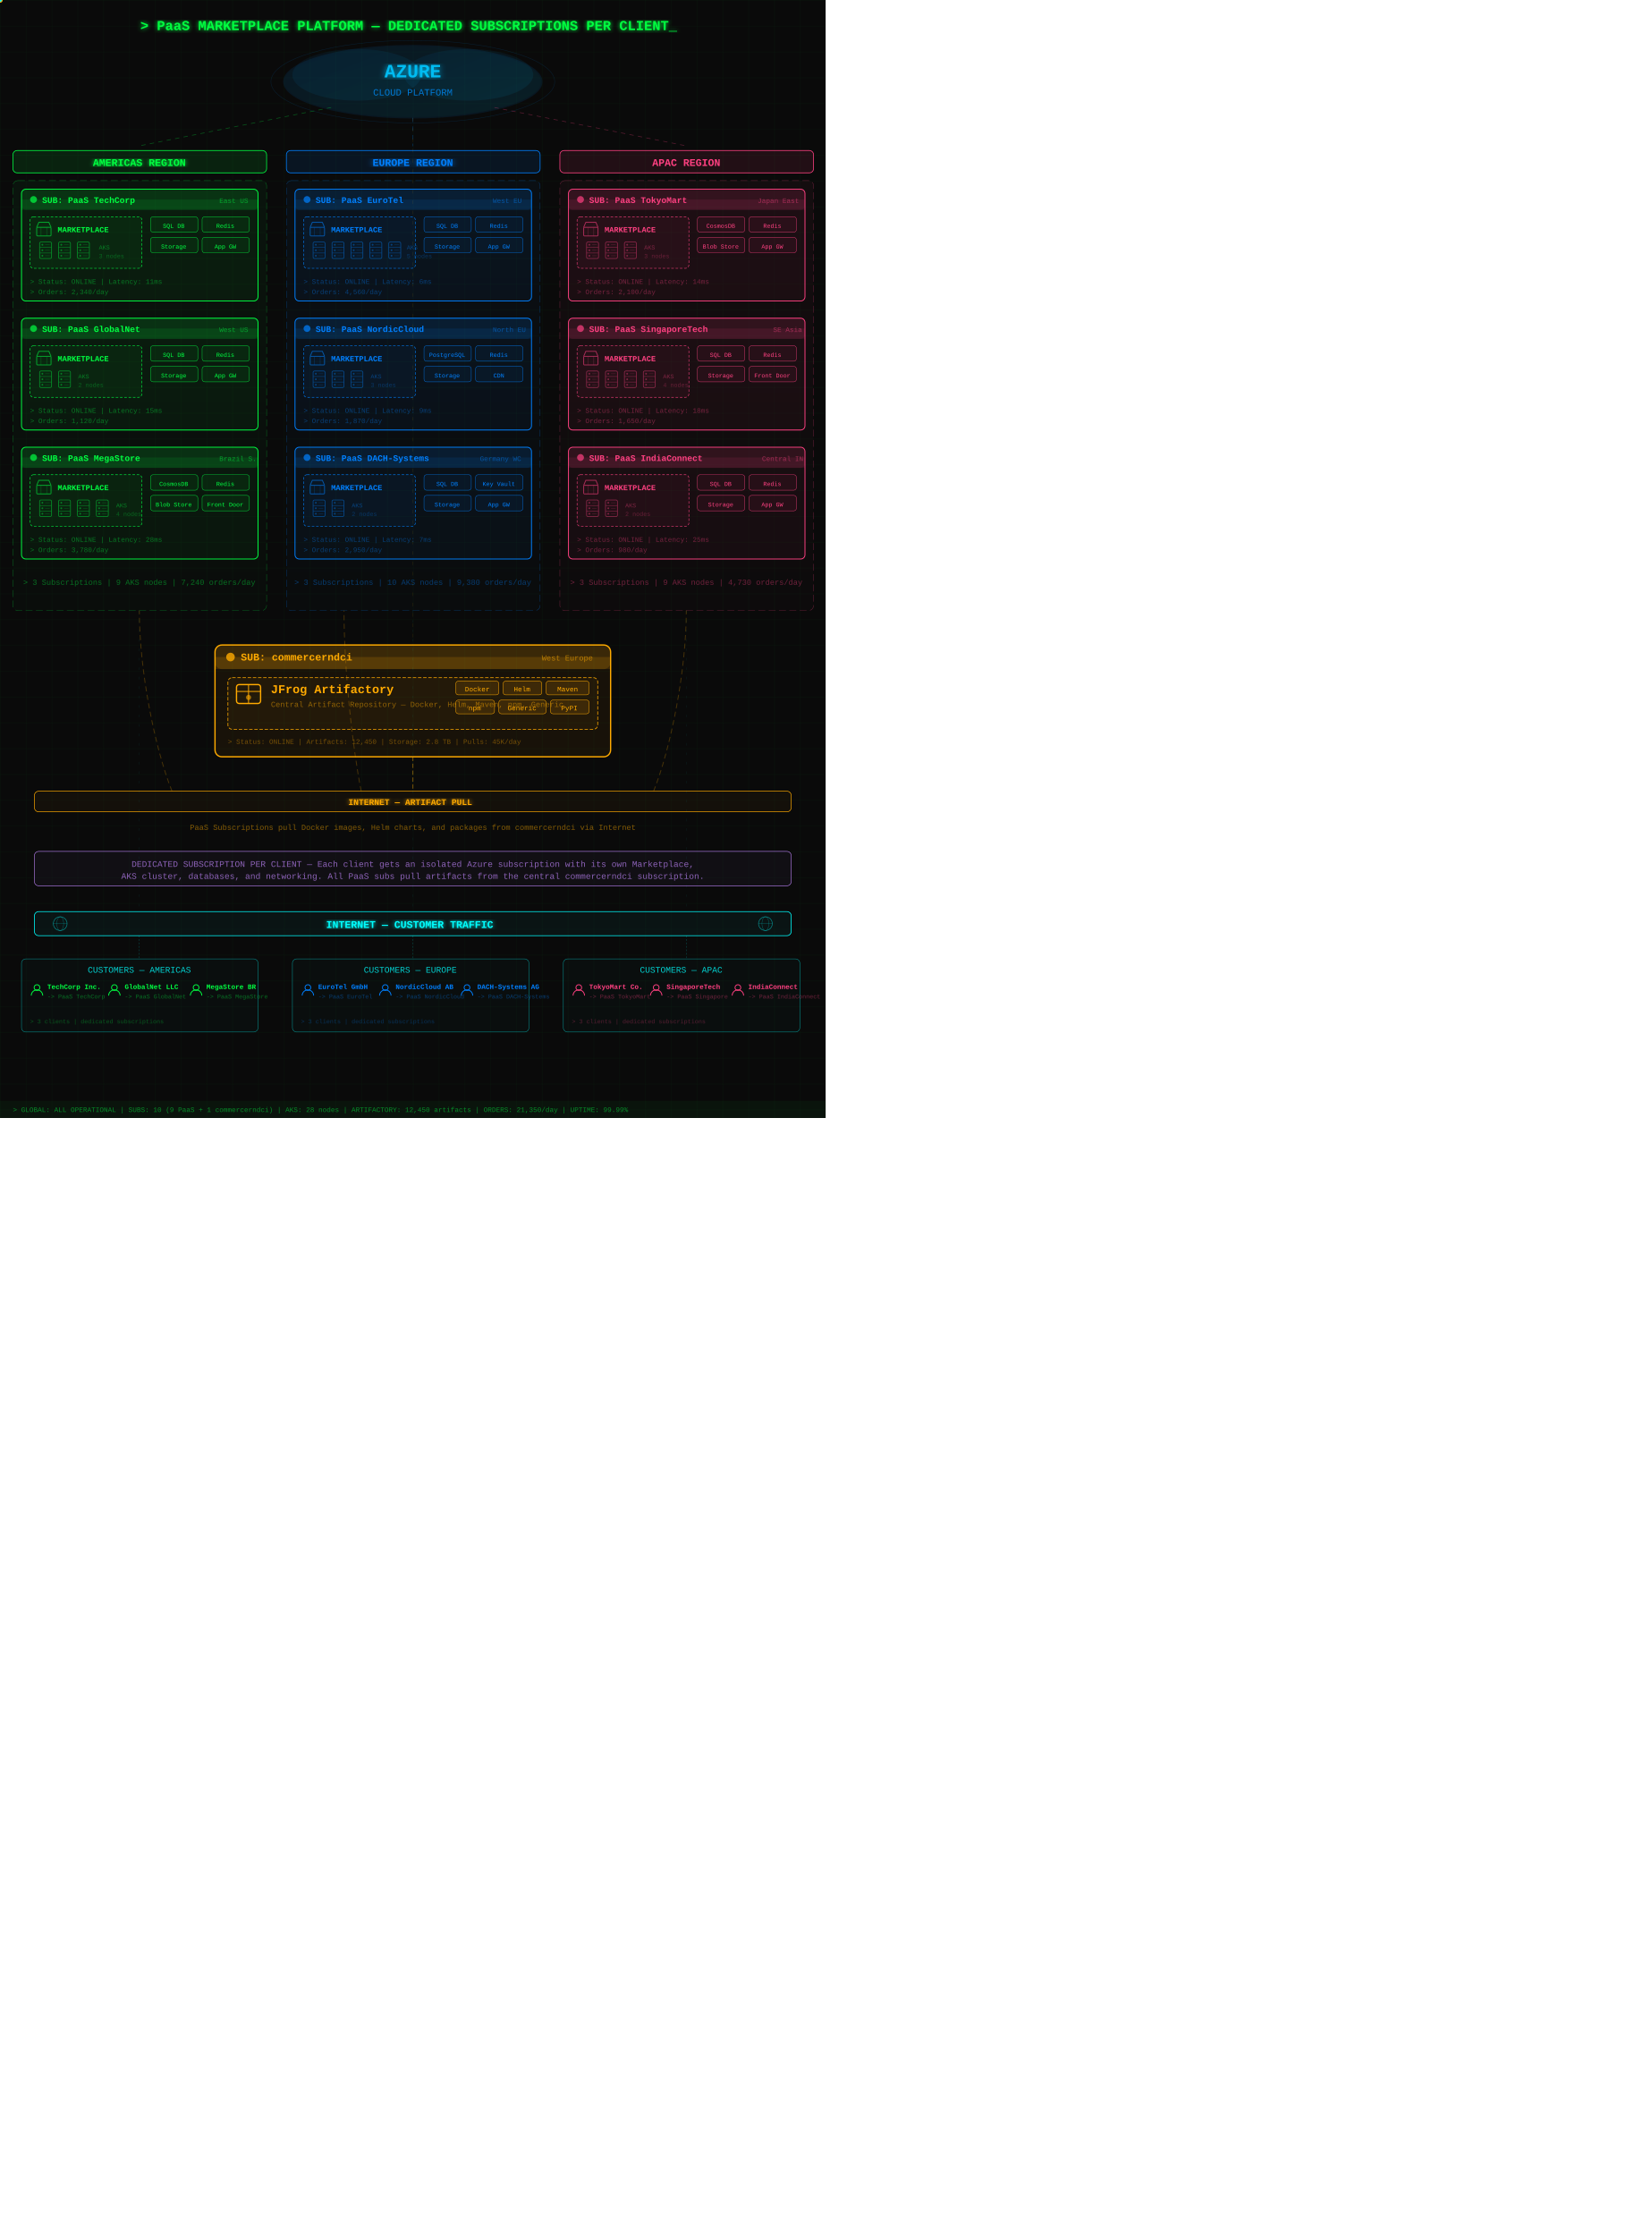
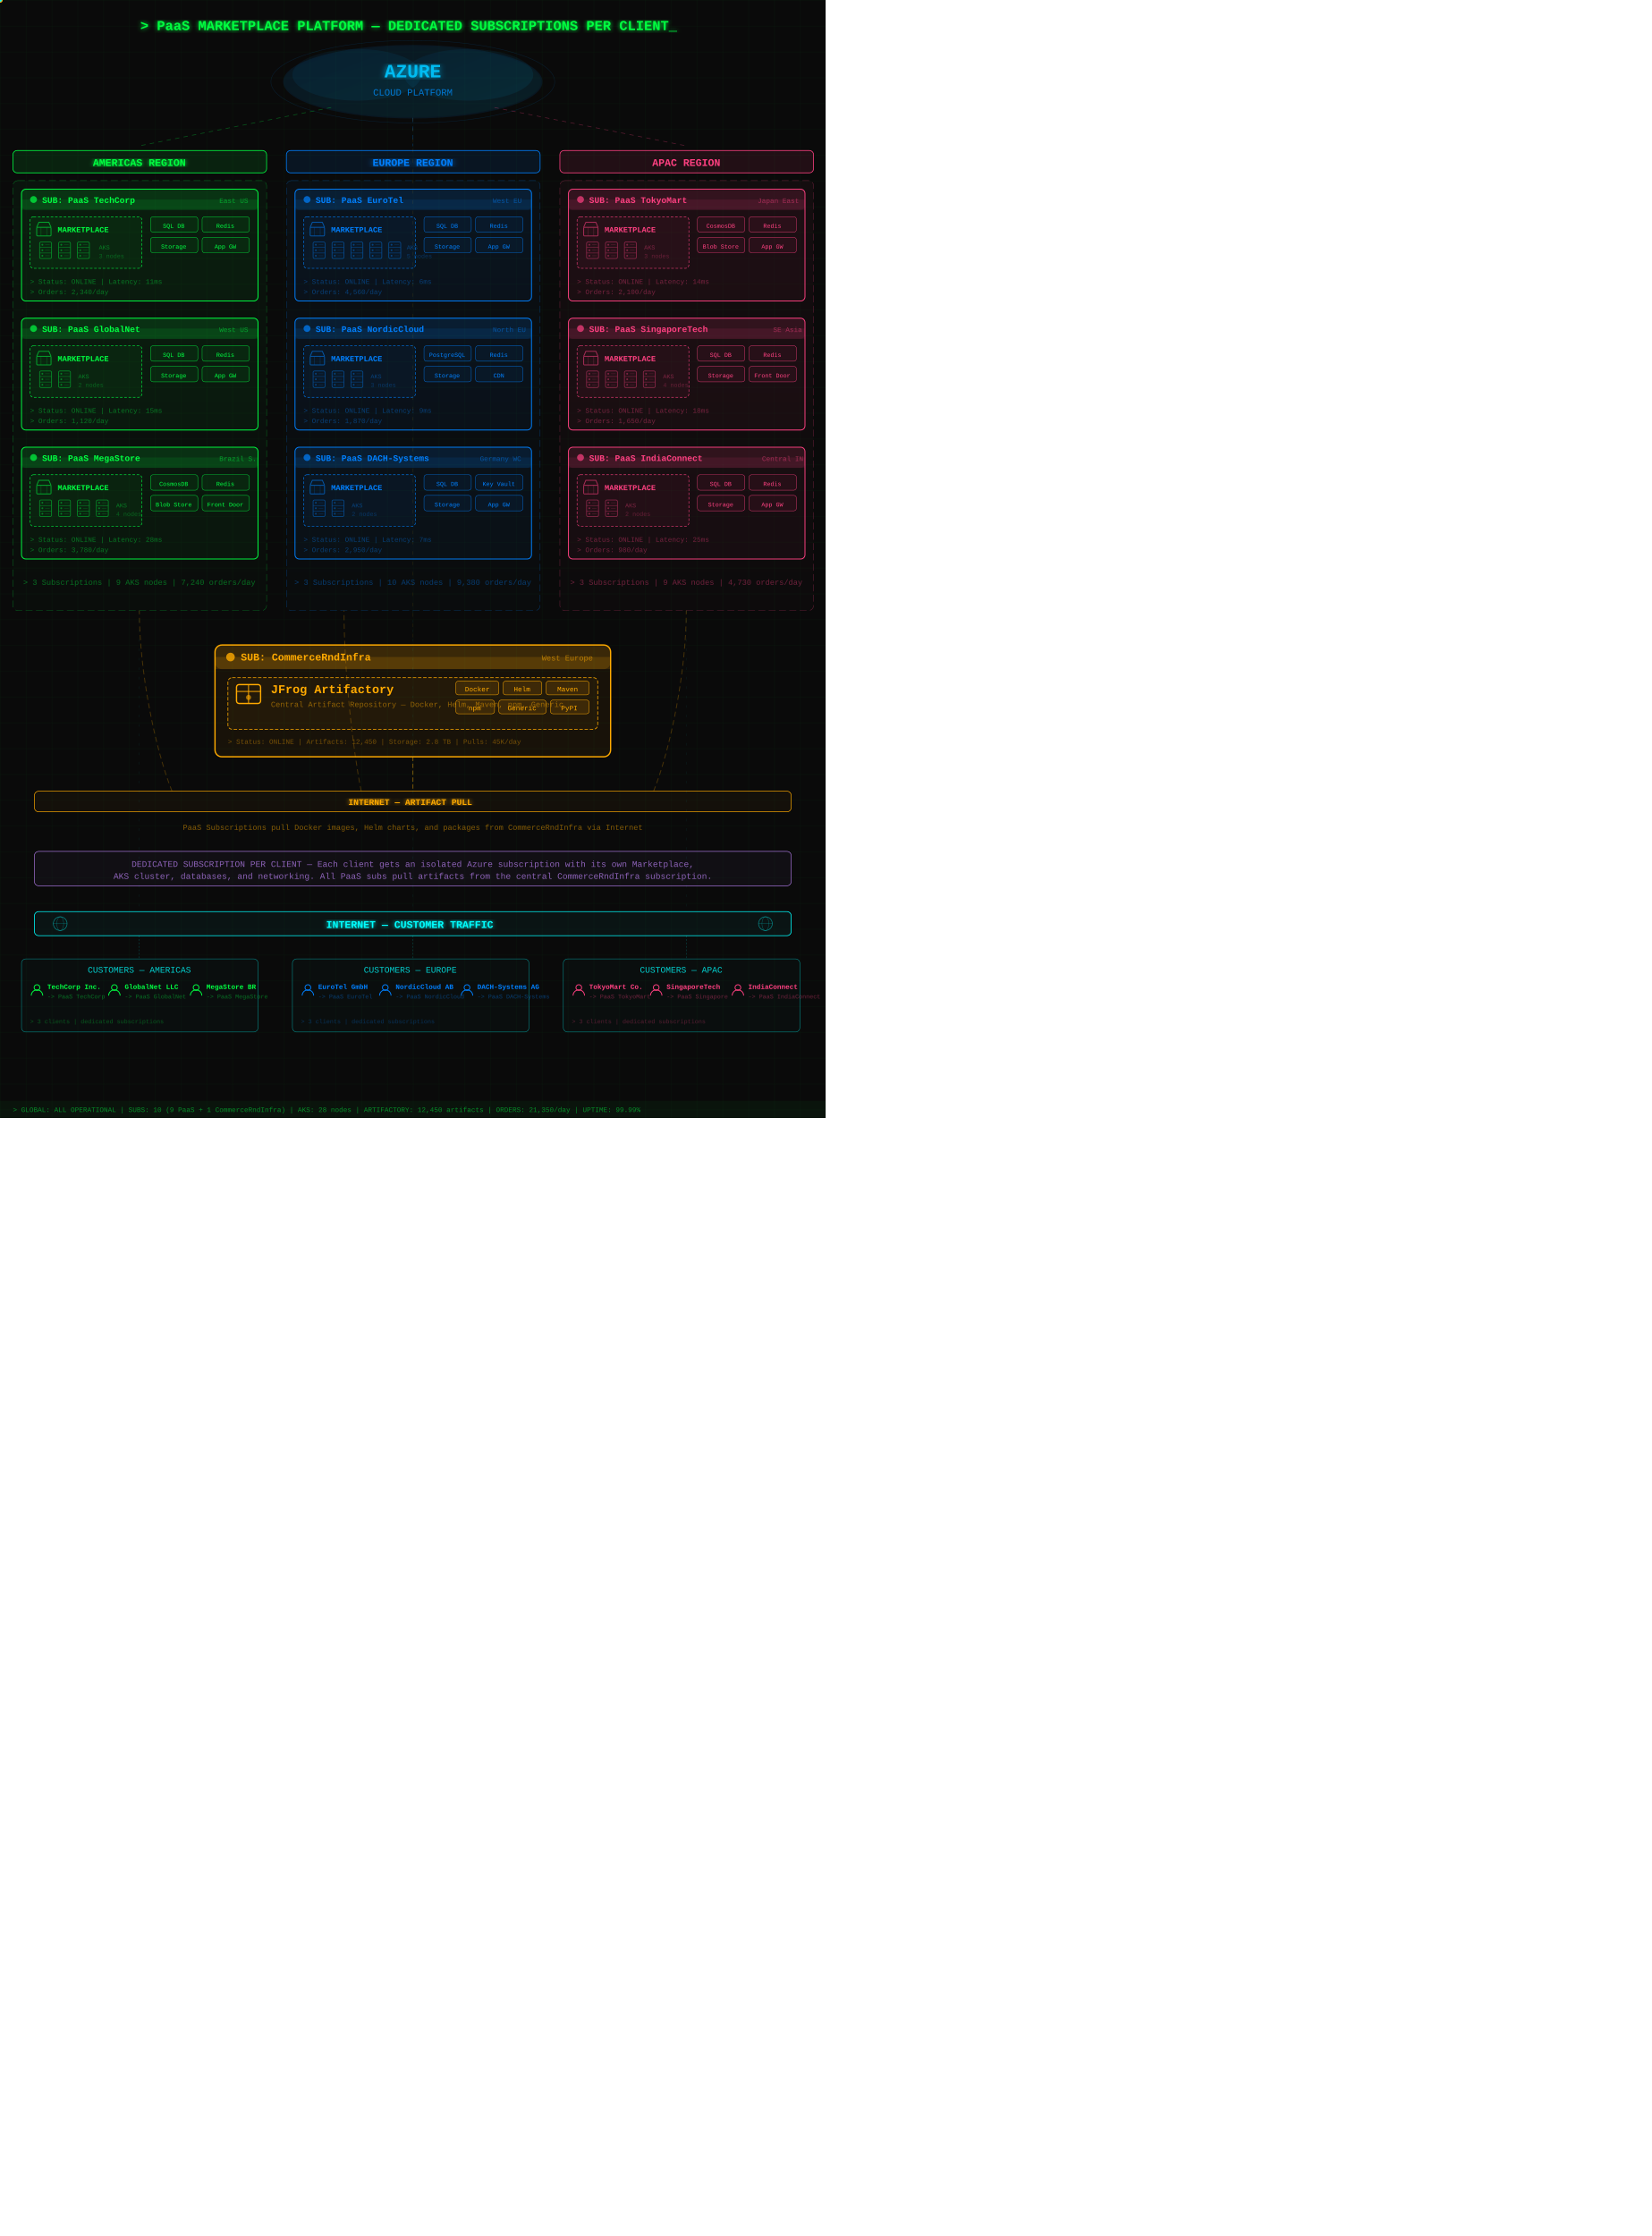
<svg xmlns="http://www.w3.org/2000/svg" viewBox="0 0 1920 2600" font-family="'Courier New', monospace">
  <defs>
    <filter id="glow-green">
      <feGaussianBlur stdDeviation="3" result="blur" />
      <feMerge>
        <feMergeNode in="blur" />
        <feMergeNode in="SourceGraphic" />
      </feMerge>
    </filter>
    <filter id="glow-blue">
      <feGaussianBlur stdDeviation="4" result="blur" />
      <feMerge>
        <feMergeNode in="blur" />
        <feMergeNode in="SourceGraphic" />
      </feMerge>
    </filter>
    <filter id="glow-cyan">
      <feGaussianBlur stdDeviation="2.5" result="blur" />
      <feMerge>
        <feMergeNode in="blur" />
        <feMergeNode in="SourceGraphic" />
      </feMerge>
    </filter>
    <filter id="glow-orange">
      <feGaussianBlur stdDeviation="3" result="blur" />
      <feMerge>
        <feMergeNode in="blur" />
        <feMergeNode in="SourceGraphic" />
      </feMerge>
    </filter>
    <linearGradient id="azure-grad" x1="0%" y1="0%" x2="100%" y2="100%">
      <stop offset="0%" style="stop-color:#0078d4" />
      <stop offset="100%" style="stop-color:#00bcf2" />
    </linearGradient>
    <linearGradient id="rg-us" x1="0%" y1="0%" x2="0%" y2="100%">
      <stop offset="0%" style="stop-color:#00ff41;stop-opacity:0.08" />
      <stop offset="100%" style="stop-color:#00ff41;stop-opacity:0.02" />
    </linearGradient>
    <linearGradient id="rg-eu" x1="0%" y1="0%" x2="0%" y2="100%">
      <stop offset="0%" style="stop-color:#0080ff;stop-opacity:0.08" />
      <stop offset="100%" style="stop-color:#0080ff;stop-opacity:0.02" />
    </linearGradient>
    <linearGradient id="rg-ap" x1="0%" y1="0%" x2="0%" y2="100%">
      <stop offset="0%" style="stop-color:#ff4081;stop-opacity:0.08" />
      <stop offset="100%" style="stop-color:#ff4081;stop-opacity:0.02" />
    </linearGradient>
    <symbol id="server-icon" viewBox="0 0 30 40">
      <rect x="2" y="2" width="26" height="36" rx="3" fill="none" stroke="currentColor" stroke-width="1.5" />
      <line x1="2" y1="14" x2="28" y2="14" stroke="currentColor" stroke-width="1" />
      <line x1="2" y1="26" x2="28" y2="26" stroke="currentColor" stroke-width="1" />
      <circle cx="8" cy="8" r="2" fill="currentColor" opacity="0.8" />
      <circle cx="8" cy="20" r="2" fill="currentColor" opacity="0.8" />
      <circle cx="8" cy="32" r="2" fill="currentColor" opacity="0.8" />
      <line x1="14" y1="8" x2="24" y2="8" stroke="currentColor" stroke-width="1" opacity="0.5" />
      <line x1="14" y1="20" x2="24" y2="20" stroke="currentColor" stroke-width="1" opacity="0.5" />
      <line x1="14" y1="32" x2="24" y2="32" stroke="currentColor" stroke-width="1" opacity="0.5" />
    </symbol>
    <symbol id="user-icon" viewBox="0 0 24 24">
      <circle cx="12" cy="8" r="5" fill="none" stroke="currentColor" stroke-width="1.5" />
      <path d="M2 22c0-5.5 4.5-10 10-10s10 4.5 10 10" fill="none" stroke="currentColor" stroke-width="1.5" />
    </symbol>
    <symbol id="market-icon" viewBox="0 0 24 24">
      <rect x="2" y="10" width="20" height="12" rx="1" fill="none" stroke="currentColor" stroke-width="1.2" />
      <path d="M2 10 L5 3 L19 3 L22 10" fill="none" stroke="currentColor" stroke-width="1.2" />
      <line x1="8" y1="10" x2="8" y2="22" stroke="currentColor" stroke-width="0.8" opacity="0.4" />
      <line x1="16" y1="10" x2="16" y2="22" stroke="currentColor" stroke-width="0.8" opacity="0.4" />
    </symbol>
  </defs>
  <rect width="960" height="1300" fill="#0a0a0a" />
  <pattern id="grid" width="30" height="30" patternUnits="userSpaceOnUse">
    <path d="M 30 0 L 0 0 0 30" fill="none" stroke="#00ff41" stroke-width="0.15" opacity="0.25" />
  </pattern>
  <rect width="960" height="1300" fill="url(#grid)" />
  <text x="480" y="35" text-anchor="middle" fill="#00ff41" font-size="16" font-weight="bold" filter="url(#glow-green)">
    &gt; PaaS MARKETPLACE PLATFORM — DEDICATED SUBSCRIPTIONS PER CLIENT_
    <animate attributeName="opacity" values="1;0.7;1" dur="3s" repeatCount="indefinite" />
  </text>
  <g transform="translate(480, 95)" data-drag="azure-cloud">
    <ellipse cx="0" cy="0" rx="150" ry="42" fill="url(#azure-grad)" opacity="0.12" stroke="#0078d4" stroke-width="1.5">
      <animate attributeName="ry" values="42;46;42" dur="4s" repeatCount="indefinite" />
    </ellipse>
    <ellipse cx="-65" cy="-8" rx="75" ry="30" fill="url(#azure-grad)" opacity="0.08" />
    <ellipse cx="65" cy="-8" rx="75" ry="30" fill="url(#azure-grad)" opacity="0.08" />
    <text x="0" y="-5" text-anchor="middle" fill="#00bcf2" font-size="22" font-weight="bold" filter="url(#glow-blue)">AZURE</text>
    <text x="0" y="16" text-anchor="middle" fill="#0078d4" font-size="11">CLOUD PLATFORM</text>
    <ellipse cx="0" cy="0" rx="165" ry="48" fill="none" stroke="#0078d4" stroke-width="0.5" opacity="0.2">
      <animate attributeName="rx" values="165;175;165" dur="3s" repeatCount="indefinite" />
      <animate attributeName="ry" values="48;52;48" dur="3s" repeatCount="indefinite" />
      <animate attributeName="opacity" values="0.2;0.08;0.2" dur="3s" repeatCount="indefinite" />
    </ellipse>
  </g>
  <line x1="385" y1="125" x2="160" y2="170" stroke="#00ff41" stroke-width="0.8" opacity="0.3" stroke-dasharray="5,5">
    <animate attributeName="stroke-dashoffset" values="0;-10" dur="1s" repeatCount="indefinite" />
  </line>
  <line x1="480" y1="137" x2="480" y2="170" stroke="#0080ff" stroke-width="0.8" opacity="0.3" stroke-dasharray="5,5">
    <animate attributeName="stroke-dashoffset" values="0;-10" dur="1s" repeatCount="indefinite" />
  </line>
  <line x1="575" y1="125" x2="800" y2="170" stroke="#ff4081" stroke-width="0.8" opacity="0.3" stroke-dasharray="5,5">
    <animate attributeName="stroke-dashoffset" values="0;-10" dur="1s" repeatCount="indefinite" />
  </line>
  <circle r="2.5" fill="#00ff41" filter="url(#glow-green)">
    <animateMotion dur="2s" repeatCount="indefinite" path="M385,125 L160,170" />
  </circle>
  <circle r="2.5" fill="#0080ff" filter="url(#glow-blue)">
    <animateMotion dur="2s" repeatCount="indefinite" path="M480,137 L480,170" />
  </circle>
  <circle r="2.5" fill="#ff4081">
    <animateMotion dur="2s" repeatCount="indefinite" path="M575,125 L800,170" />
  </circle>
  <rect x="15" y="175" width="295" height="26" rx="5" fill="rgba(0,255,65,0.1)" stroke="#00ff41" stroke-width="0.8" />
  <text x="162" y="193" text-anchor="middle" fill="#00ff41" font-size="12" font-weight="bold" filter="url(#glow-green)">AMERICAS REGION</text>
  <rect x="333" y="175" width="295" height="26" rx="5" fill="rgba(0,128,255,0.1)" stroke="#0080ff" stroke-width="0.8" />
  <text x="480" y="193" text-anchor="middle" fill="#0080ff" font-size="12" font-weight="bold" filter="url(#glow-blue)">EUROPE REGION</text>
  <rect x="651" y="175" width="295" height="26" rx="5" fill="rgba(255,64,129,0.1)" stroke="#ff4081" stroke-width="0.8" />
  <text x="798" y="193" text-anchor="middle" fill="#ff4081" font-size="12" font-weight="bold">APAC REGION</text>
  <rect x="15" y="210" width="295" height="500" rx="6" fill="url(#rg-us)" stroke="#00ff41" stroke-width="0.4" stroke-dasharray="8,4" opacity="0.5" />
  <g transform="translate(25, 220)" data-drag="sub-techcorp">
    <rect x="0" y="0" width="275" height="130" rx="5" fill="rgba(0,255,65,0.04)" stroke="#00ff41" stroke-width="1" />
    <rect x="0" y="0" width="275" height="24" rx="5" fill="#00ff41" opacity="0.1" />
    <rect x="0" y="12" width="275" height="12" fill="#00ff41" opacity="0.1" />
    <circle cx="14" cy="12" r="4" fill="#00ff41" opacity="0.7">
      <animate attributeName="opacity" values="0.7;0.3;0.7" dur="1.2s" repeatCount="indefinite" />
    </circle>
    <text x="24" y="16" fill="#00ff41" font-size="10" font-weight="bold">SUB: PaaS TechCorp</text>
    <text x="230" y="16" fill="#00ff41" font-size="8" opacity="0.5">East US</text>
    <rect x="10" y="32" width="130" height="60" rx="4" fill="rgba(0,255,65,0.05)" stroke="#00ff41" stroke-width="0.6" stroke-dasharray="3,2" />
    <use href="#market-icon" x="16" y="36" width="20" height="20" color="#00ff41" opacity="0.6" />
    <text x="42" y="50" fill="#00ff41" font-size="9" font-weight="bold">MARKETPLACE</text>
    <use href="#server-icon" x="20" y="60" width="16" height="22" color="#00ff41" opacity="0.5" />
    <use href="#server-icon" x="42" y="60" width="16" height="22" color="#00ff41" opacity="0.5" />
    <use href="#server-icon" x="64" y="60" width="16" height="22" color="#00ff41" opacity="0.5" />
    <text x="90" y="70" fill="#00ff41" font-size="7" opacity="0.4">AKS</text>
    <text x="90" y="80" fill="#00ff41" font-size="7" opacity="0.3">3 nodes</text>
    <rect x="150" y="32" width="55" height="18" rx="3" fill="rgba(0,255,65,0.06)" stroke="#00ff41" stroke-width="0.4" />
    <text x="177" y="45" text-anchor="middle" fill="#00ff41" font-size="7">SQL DB</text>
    <rect x="210" y="32" width="55" height="18" rx="3" fill="rgba(0,255,65,0.06)" stroke="#00ff41" stroke-width="0.4" />
    <text x="237" y="45" text-anchor="middle" fill="#00ff41" font-size="7">Redis</text>
    <rect x="150" y="56" width="55" height="18" rx="3" fill="rgba(0,255,65,0.06)" stroke="#00ff41" stroke-width="0.4" />
    <text x="177" y="69" text-anchor="middle" fill="#00ff41" font-size="7">Storage</text>
    <rect x="210" y="56" width="55" height="18" rx="3" fill="rgba(0,255,65,0.06)" stroke="#00ff41" stroke-width="0.4" />
    <text x="237" y="69" text-anchor="middle" fill="#00ff41" font-size="7">App GW</text>
    <text x="10" y="110" fill="#00ff41" font-size="8" opacity="0.4">&gt; Status: ONLINE | Latency: 11ms</text>
    <text x="10" y="122" fill="#00ff41" font-size="8" opacity="0.4">&gt; Orders: 2,340/day</text>
  </g>
  <g transform="translate(25, 370)" data-drag="sub-globalnet">
    <rect x="0" y="0" width="275" height="130" rx="5" fill="rgba(0,255,65,0.04)" stroke="#00ff41" stroke-width="1" />
    <rect x="0" y="0" width="275" height="24" rx="5" fill="#00ff41" opacity="0.1" />
    <rect x="0" y="12" width="275" height="12" fill="#00ff41" opacity="0.1" />
    <circle cx="14" cy="12" r="4" fill="#00ff41" opacity="0.7">
      <animate attributeName="opacity" values="0.3;0.7;0.3" dur="1.5s" repeatCount="indefinite" />
    </circle>
    <text x="24" y="16" fill="#00ff41" font-size="10" font-weight="bold">SUB: PaaS GlobalNet</text>
    <text x="230" y="16" fill="#00ff41" font-size="8" opacity="0.5">West US</text>
    <rect x="10" y="32" width="130" height="60" rx="4" fill="rgba(0,255,65,0.05)" stroke="#00ff41" stroke-width="0.6" stroke-dasharray="3,2" />
    <use href="#market-icon" x="16" y="36" width="20" height="20" color="#00ff41" opacity="0.6" />
    <text x="42" y="50" fill="#00ff41" font-size="9" font-weight="bold">MARKETPLACE</text>
    <use href="#server-icon" x="20" y="60" width="16" height="22" color="#00ff41" opacity="0.5" />
    <use href="#server-icon" x="42" y="60" width="16" height="22" color="#00ff41" opacity="0.5" />
    <text x="66" y="70" fill="#00ff41" font-size="7" opacity="0.4">AKS</text>
    <text x="66" y="80" fill="#00ff41" font-size="7" opacity="0.3">2 nodes</text>
    <rect x="150" y="32" width="55" height="18" rx="3" fill="rgba(0,255,65,0.06)" stroke="#00ff41" stroke-width="0.4" />
    <text x="177" y="45" text-anchor="middle" fill="#00ff41" font-size="7">SQL DB</text>
    <rect x="210" y="32" width="55" height="18" rx="3" fill="rgba(0,255,65,0.06)" stroke="#00ff41" stroke-width="0.4" />
    <text x="237" y="45" text-anchor="middle" fill="#00ff41" font-size="7">Redis</text>
    <rect x="150" y="56" width="55" height="18" rx="3" fill="rgba(0,255,65,0.06)" stroke="#00ff41" stroke-width="0.4" />
    <text x="177" y="69" text-anchor="middle" fill="#00ff41" font-size="7">Storage</text>
    <rect x="210" y="56" width="55" height="18" rx="3" fill="rgba(0,255,65,0.06)" stroke="#00ff41" stroke-width="0.4" />
    <text x="237" y="69" text-anchor="middle" fill="#00ff41" font-size="7">App GW</text>
    <text x="10" y="110" fill="#00ff41" font-size="8" opacity="0.4">&gt; Status: ONLINE | Latency: 15ms</text>
    <text x="10" y="122" fill="#00ff41" font-size="8" opacity="0.4">&gt; Orders: 1,120/day</text>
  </g>
  <g transform="translate(25, 520)" data-drag="sub-megastore">
    <rect x="0" y="0" width="275" height="130" rx="5" fill="rgba(0,255,65,0.04)" stroke="#00ff41" stroke-width="1" />
    <rect x="0" y="0" width="275" height="24" rx="5" fill="#00ff41" opacity="0.1" />
    <rect x="0" y="12" width="275" height="12" fill="#00ff41" opacity="0.1" />
    <circle cx="14" cy="12" r="4" fill="#00ff41" opacity="0.7">
      <animate attributeName="opacity" values="0.7;0.2;0.7" dur="0.9s" repeatCount="indefinite" />
    </circle>
    <text x="24" y="16" fill="#00ff41" font-size="10" font-weight="bold">SUB: PaaS MegaStore</text>
    <text x="230" y="16" fill="#00ff41" font-size="8" opacity="0.5">Brazil S.</text>
    <rect x="10" y="32" width="130" height="60" rx="4" fill="rgba(0,255,65,0.05)" stroke="#00ff41" stroke-width="0.6" stroke-dasharray="3,2" />
    <use href="#market-icon" x="16" y="36" width="20" height="20" color="#00ff41" opacity="0.6" />
    <text x="42" y="50" fill="#00ff41" font-size="9" font-weight="bold">MARKETPLACE</text>
    <use href="#server-icon" x="20" y="60" width="16" height="22" color="#00ff41" opacity="0.5" />
    <use href="#server-icon" x="42" y="60" width="16" height="22" color="#00ff41" opacity="0.5" />
    <use href="#server-icon" x="64" y="60" width="16" height="22" color="#00ff41" opacity="0.5" />
    <use href="#server-icon" x="86" y="60" width="16" height="22" color="#00ff41" opacity="0.5" />
    <text x="110" y="70" fill="#00ff41" font-size="7" opacity="0.4">AKS</text>
    <text x="110" y="80" fill="#00ff41" font-size="7" opacity="0.3">4 nodes</text>
    <rect x="150" y="32" width="55" height="18" rx="3" fill="rgba(0,255,65,0.06)" stroke="#00ff41" stroke-width="0.4" />
    <text x="177" y="45" text-anchor="middle" fill="#00ff41" font-size="7">CosmosDB</text>
    <rect x="210" y="32" width="55" height="18" rx="3" fill="rgba(0,255,65,0.06)" stroke="#00ff41" stroke-width="0.4" />
    <text x="237" y="45" text-anchor="middle" fill="#00ff41" font-size="7">Redis</text>
    <rect x="150" y="56" width="55" height="18" rx="3" fill="rgba(0,255,65,0.06)" stroke="#00ff41" stroke-width="0.4" />
    <text x="177" y="69" text-anchor="middle" fill="#00ff41" font-size="7">Blob Store</text>
    <rect x="210" y="56" width="55" height="18" rx="3" fill="rgba(0,255,65,0.06)" stroke="#00ff41" stroke-width="0.4" />
    <text x="237" y="69" text-anchor="middle" fill="#00ff41" font-size="7">Front Door</text>
    <text x="10" y="110" fill="#00ff41" font-size="8" opacity="0.4">&gt; Status: ONLINE | Latency: 28ms</text>
    <text x="10" y="122" fill="#00ff41" font-size="8" opacity="0.4">&gt; Orders: 3,780/day</text>
  </g>
  <text x="162" y="680" text-anchor="middle" fill="#00ff41" font-size="9" opacity="0.4">&gt; 3 Subscriptions | 9 AKS nodes | 7,240 orders/day</text>
  <rect x="333" y="210" width="295" height="500" rx="6" fill="url(#rg-eu)" stroke="#0080ff" stroke-width="0.4" stroke-dasharray="8,4" opacity="0.5" />
  <g transform="translate(343, 220)" data-drag="sub-eurotel">
    <rect x="0" y="0" width="275" height="130" rx="5" fill="rgba(0,128,255,0.04)" stroke="#0080ff" stroke-width="1" />
    <rect x="0" y="0" width="275" height="24" rx="5" fill="#0080ff" opacity="0.1" />
    <rect x="0" y="12" width="275" height="12" fill="#0080ff" opacity="0.1" />
    <circle cx="14" cy="12" r="4" fill="#0080ff" opacity="0.7">
      <animate attributeName="opacity" values="0.7;0.3;0.7" dur="1.1s" repeatCount="indefinite" />
    </circle>
    <text x="24" y="16" fill="#0080ff" font-size="10" font-weight="bold">SUB: PaaS EuroTel</text>
    <text x="230" y="16" fill="#0080ff" font-size="8" opacity="0.5">West EU</text>
    <rect x="10" y="32" width="130" height="60" rx="4" fill="rgba(0,128,255,0.05)" stroke="#0080ff" stroke-width="0.6" stroke-dasharray="3,2" />
    <use href="#market-icon" x="16" y="36" width="20" height="20" color="#0080ff" opacity="0.6" />
    <text x="42" y="50" fill="#0080ff" font-size="9" font-weight="bold">MARKETPLACE</text>
    <use href="#server-icon" x="20" y="60" width="16" height="22" color="#0080ff" opacity="0.5" />
    <use href="#server-icon" x="42" y="60" width="16" height="22" color="#0080ff" opacity="0.5" />
    <use href="#server-icon" x="64" y="60" width="16" height="22" color="#0080ff" opacity="0.5" />
    <use href="#server-icon" x="86" y="60" width="16" height="22" color="#0080ff" opacity="0.5" />
    <use href="#server-icon" x="108" y="60" width="16" height="22" color="#0080ff" opacity="0.5" />
    <text x="130" y="70" fill="#0080ff" font-size="7" opacity="0.4">AKS</text>
    <text x="130" y="80" fill="#0080ff" font-size="7" opacity="0.3">5 nodes</text>
    <rect x="150" y="32" width="55" height="18" rx="3" fill="rgba(0,128,255,0.06)" stroke="#0080ff" stroke-width="0.4" />
    <text x="177" y="45" text-anchor="middle" fill="#0080ff" font-size="7">SQL DB</text>
    <rect x="210" y="32" width="55" height="18" rx="3" fill="rgba(0,128,255,0.06)" stroke="#0080ff" stroke-width="0.4" />
    <text x="237" y="45" text-anchor="middle" fill="#0080ff" font-size="7">Redis</text>
    <rect x="150" y="56" width="55" height="18" rx="3" fill="rgba(0,128,255,0.06)" stroke="#0080ff" stroke-width="0.4" />
    <text x="177" y="69" text-anchor="middle" fill="#0080ff" font-size="7">Storage</text>
    <rect x="210" y="56" width="55" height="18" rx="3" fill="rgba(0,128,255,0.06)" stroke="#0080ff" stroke-width="0.4" />
    <text x="237" y="69" text-anchor="middle" fill="#0080ff" font-size="7">App GW</text>
    <text x="10" y="110" fill="#0080ff" font-size="8" opacity="0.4">&gt; Status: ONLINE | Latency: 6ms</text>
    <text x="10" y="122" fill="#0080ff" font-size="8" opacity="0.4">&gt; Orders: 4,560/day</text>
  </g>
  <g transform="translate(343, 370)" data-drag="sub-nordiccloud">
    <rect x="0" y="0" width="275" height="130" rx="5" fill="rgba(0,128,255,0.04)" stroke="#0080ff" stroke-width="1" />
    <rect x="0" y="0" width="275" height="24" rx="5" fill="#0080ff" opacity="0.1" />
    <rect x="0" y="12" width="275" height="12" fill="#0080ff" opacity="0.1" />
    <circle cx="14" cy="12" r="4" fill="#0080ff" opacity="0.7">
      <animate attributeName="opacity" values="0.3;0.7;0.3" dur="1.3s" repeatCount="indefinite" />
    </circle>
    <text x="24" y="16" fill="#0080ff" font-size="10" font-weight="bold">SUB: PaaS NordicCloud</text>
    <text x="230" y="16" fill="#0080ff" font-size="8" opacity="0.5">North EU</text>
    <rect x="10" y="32" width="130" height="60" rx="4" fill="rgba(0,128,255,0.05)" stroke="#0080ff" stroke-width="0.6" stroke-dasharray="3,2" />
    <use href="#market-icon" x="16" y="36" width="20" height="20" color="#0080ff" opacity="0.6" />
    <text x="42" y="50" fill="#0080ff" font-size="9" font-weight="bold">MARKETPLACE</text>
    <use href="#server-icon" x="20" y="60" width="16" height="22" color="#0080ff" opacity="0.5" />
    <use href="#server-icon" x="42" y="60" width="16" height="22" color="#0080ff" opacity="0.5" />
    <use href="#server-icon" x="64" y="60" width="16" height="22" color="#0080ff" opacity="0.5" />
    <text x="88" y="70" fill="#0080ff" font-size="7" opacity="0.4">AKS</text>
    <text x="88" y="80" fill="#0080ff" font-size="7" opacity="0.3">3 nodes</text>
    <rect x="150" y="32" width="55" height="18" rx="3" fill="rgba(0,128,255,0.06)" stroke="#0080ff" stroke-width="0.4" />
    <text x="177" y="45" text-anchor="middle" fill="#0080ff" font-size="7">PostgreSQL</text>
    <rect x="210" y="32" width="55" height="18" rx="3" fill="rgba(0,128,255,0.06)" stroke="#0080ff" stroke-width="0.4" />
    <text x="237" y="45" text-anchor="middle" fill="#0080ff" font-size="7">Redis</text>
    <rect x="150" y="56" width="55" height="18" rx="3" fill="rgba(0,128,255,0.06)" stroke="#0080ff" stroke-width="0.4" />
    <text x="177" y="69" text-anchor="middle" fill="#0080ff" font-size="7">Storage</text>
    <rect x="210" y="56" width="55" height="18" rx="3" fill="rgba(0,128,255,0.06)" stroke="#0080ff" stroke-width="0.4" />
    <text x="237" y="69" text-anchor="middle" fill="#0080ff" font-size="7">CDN</text>
    <text x="10" y="110" fill="#0080ff" font-size="8" opacity="0.4">&gt; Status: ONLINE | Latency: 9ms</text>
    <text x="10" y="122" fill="#0080ff" font-size="8" opacity="0.4">&gt; Orders: 1,870/day</text>
  </g>
  <g transform="translate(343, 520)" data-drag="sub-dach">
    <rect x="0" y="0" width="275" height="130" rx="5" fill="rgba(0,128,255,0.04)" stroke="#0080ff" stroke-width="1" />
    <rect x="0" y="0" width="275" height="24" rx="5" fill="#0080ff" opacity="0.1" />
    <rect x="0" y="12" width="275" height="12" fill="#0080ff" opacity="0.1" />
    <circle cx="14" cy="12" r="4" fill="#0080ff" opacity="0.7">
      <animate attributeName="opacity" values="0.7;0.2;0.7" dur="0.8s" repeatCount="indefinite" />
    </circle>
    <text x="24" y="16" fill="#0080ff" font-size="10" font-weight="bold">SUB: PaaS DACH-Systems</text>
    <text x="215" y="16" fill="#0080ff" font-size="8" opacity="0.5">Germany WC</text>
    <rect x="10" y="32" width="130" height="60" rx="4" fill="rgba(0,128,255,0.05)" stroke="#0080ff" stroke-width="0.6" stroke-dasharray="3,2" />
    <use href="#market-icon" x="16" y="36" width="20" height="20" color="#0080ff" opacity="0.6" />
    <text x="42" y="50" fill="#0080ff" font-size="9" font-weight="bold">MARKETPLACE</text>
    <use href="#server-icon" x="20" y="60" width="16" height="22" color="#0080ff" opacity="0.5" />
    <use href="#server-icon" x="42" y="60" width="16" height="22" color="#0080ff" opacity="0.5" />
    <text x="66" y="70" fill="#0080ff" font-size="7" opacity="0.4">AKS</text>
    <text x="66" y="80" fill="#0080ff" font-size="7" opacity="0.3">2 nodes</text>
    <rect x="150" y="32" width="55" height="18" rx="3" fill="rgba(0,128,255,0.06)" stroke="#0080ff" stroke-width="0.4" />
    <text x="177" y="45" text-anchor="middle" fill="#0080ff" font-size="7">SQL DB</text>
    <rect x="210" y="32" width="55" height="18" rx="3" fill="rgba(0,128,255,0.06)" stroke="#0080ff" stroke-width="0.4" />
    <text x="237" y="45" text-anchor="middle" fill="#0080ff" font-size="7">Key Vault</text>
    <rect x="150" y="56" width="55" height="18" rx="3" fill="rgba(0,128,255,0.06)" stroke="#0080ff" stroke-width="0.4" />
    <text x="177" y="69" text-anchor="middle" fill="#0080ff" font-size="7">Storage</text>
    <rect x="210" y="56" width="55" height="18" rx="3" fill="rgba(0,128,255,0.06)" stroke="#0080ff" stroke-width="0.4" />
    <text x="237" y="69" text-anchor="middle" fill="#0080ff" font-size="7">App GW</text>
    <text x="10" y="110" fill="#0080ff" font-size="8" opacity="0.4">&gt; Status: ONLINE | Latency: 7ms</text>
    <text x="10" y="122" fill="#0080ff" font-size="8" opacity="0.4">&gt; Orders: 2,950/day</text>
  </g>
  <text x="480" y="680" text-anchor="middle" fill="#0080ff" font-size="9" opacity="0.4">&gt; 3 Subscriptions | 10 AKS nodes | 9,380 orders/day</text>
  <rect x="651" y="210" width="295" height="500" rx="6" fill="url(#rg-ap)" stroke="#ff4081" stroke-width="0.4" stroke-dasharray="8,4" opacity="0.5" />
  <g transform="translate(661, 220)" data-drag="sub-tokyomart">
    <rect x="0" y="0" width="275" height="130" rx="5" fill="rgba(255,64,129,0.04)" stroke="#ff4081" stroke-width="1" />
    <rect x="0" y="0" width="275" height="24" rx="5" fill="#ff4081" opacity="0.1" />
    <rect x="0" y="12" width="275" height="12" fill="#ff4081" opacity="0.1" />
    <circle cx="14" cy="12" r="4" fill="#ff4081" opacity="0.7">
      <animate attributeName="opacity" values="0.7;0.3;0.7" dur="1s" repeatCount="indefinite" />
    </circle>
    <text x="24" y="16" fill="#ff4081" font-size="10" font-weight="bold">SUB: PaaS TokyoMart</text>
    <text x="220" y="16" fill="#ff4081" font-size="8" opacity="0.5">Japan East</text>
    <rect x="10" y="32" width="130" height="60" rx="4" fill="rgba(255,64,129,0.05)" stroke="#ff4081" stroke-width="0.6" stroke-dasharray="3,2" />
    <use href="#market-icon" x="16" y="36" width="20" height="20" color="#ff4081" opacity="0.6" />
    <text x="42" y="50" fill="#ff4081" font-size="9" font-weight="bold">MARKETPLACE</text>
    <use href="#server-icon" x="20" y="60" width="16" height="22" color="#ff4081" opacity="0.5" />
    <use href="#server-icon" x="42" y="60" width="16" height="22" color="#ff4081" opacity="0.5" />
    <use href="#server-icon" x="64" y="60" width="16" height="22" color="#ff4081" opacity="0.5" />
    <text x="88" y="70" fill="#ff4081" font-size="7" opacity="0.4">AKS</text>
    <text x="88" y="80" fill="#ff4081" font-size="7" opacity="0.3">3 nodes</text>
    <rect x="150" y="32" width="55" height="18" rx="3" fill="rgba(255,64,129,0.06)" stroke="#ff4081" stroke-width="0.4" />
    <text x="177" y="45" text-anchor="middle" fill="#ff4081" font-size="7">CosmosDB</text>
    <rect x="210" y="32" width="55" height="18" rx="3" fill="rgba(255,64,129,0.06)" stroke="#ff4081" stroke-width="0.4" />
    <text x="237" y="45" text-anchor="middle" fill="#ff4081" font-size="7">Redis</text>
    <rect x="150" y="56" width="55" height="18" rx="3" fill="rgba(255,64,129,0.06)" stroke="#ff4081" stroke-width="0.4" />
    <text x="177" y="69" text-anchor="middle" fill="#ff4081" font-size="7">Blob Store</text>
    <rect x="210" y="56" width="55" height="18" rx="3" fill="rgba(255,64,129,0.06)" stroke="#ff4081" stroke-width="0.4" />
    <text x="237" y="69" text-anchor="middle" fill="#ff4081" font-size="7">App GW</text>
    <text x="10" y="110" fill="#ff4081" font-size="8" opacity="0.4">&gt; Status: ONLINE | Latency: 14ms</text>
    <text x="10" y="122" fill="#ff4081" font-size="8" opacity="0.4">&gt; Orders: 2,100/day</text>
  </g>
  <g transform="translate(661, 370)" data-drag="sub-singaporetech">
    <rect x="0" y="0" width="275" height="130" rx="5" fill="rgba(255,64,129,0.04)" stroke="#ff4081" stroke-width="1" />
    <rect x="0" y="0" width="275" height="24" rx="5" fill="#ff4081" opacity="0.1" />
    <rect x="0" y="12" width="275" height="12" fill="#ff4081" opacity="0.1" />
    <circle cx="14" cy="12" r="4" fill="#ff4081" opacity="0.7">
      <animate attributeName="opacity" values="0.3;0.7;0.3" dur="1.4s" repeatCount="indefinite" />
    </circle>
    <text x="24" y="16" fill="#ff4081" font-size="10" font-weight="bold">SUB: PaaS SingaporeTech</text>
    <text x="238" y="16" fill="#ff4081" font-size="8" opacity="0.5">SE Asia</text>
    <rect x="10" y="32" width="130" height="60" rx="4" fill="rgba(255,64,129,0.05)" stroke="#ff4081" stroke-width="0.6" stroke-dasharray="3,2" />
    <use href="#market-icon" x="16" y="36" width="20" height="20" color="#ff4081" opacity="0.6" />
    <text x="42" y="50" fill="#ff4081" font-size="9" font-weight="bold">MARKETPLACE</text>
    <use href="#server-icon" x="20" y="60" width="16" height="22" color="#ff4081" opacity="0.5" />
    <use href="#server-icon" x="42" y="60" width="16" height="22" color="#ff4081" opacity="0.5" />
    <use href="#server-icon" x="64" y="60" width="16" height="22" color="#ff4081" opacity="0.5" />
    <use href="#server-icon" x="86" y="60" width="16" height="22" color="#ff4081" opacity="0.5" />
    <text x="110" y="70" fill="#ff4081" font-size="7" opacity="0.4">AKS</text>
    <text x="110" y="80" fill="#ff4081" font-size="7" opacity="0.3">4 nodes</text>
    <rect x="150" y="32" width="55" height="18" rx="3" fill="rgba(255,64,129,0.06)" stroke="#ff4081" stroke-width="0.4" />
    <text x="177" y="45" text-anchor="middle" fill="#ff4081" font-size="7">SQL DB</text>
    <rect x="210" y="32" width="55" height="18" rx="3" fill="rgba(255,64,129,0.06)" stroke="#ff4081" stroke-width="0.4" />
    <text x="237" y="45" text-anchor="middle" fill="#ff4081" font-size="7">Redis</text>
    <rect x="150" y="56" width="55" height="18" rx="3" fill="rgba(255,64,129,0.06)" stroke="#ff4081" stroke-width="0.4" />
    <text x="177" y="69" text-anchor="middle" fill="#ff4081" font-size="7">Storage</text>
    <rect x="210" y="56" width="55" height="18" rx="3" fill="rgba(255,64,129,0.06)" stroke="#ff4081" stroke-width="0.4" />
    <text x="237" y="69" text-anchor="middle" fill="#ff4081" font-size="7">Front Door</text>
    <text x="10" y="110" fill="#ff4081" font-size="8" opacity="0.4">&gt; Status: ONLINE | Latency: 18ms</text>
    <text x="10" y="122" fill="#ff4081" font-size="8" opacity="0.4">&gt; Orders: 1,650/day</text>
  </g>
  <g transform="translate(661, 520)" data-drag="sub-indiaconnect">
    <rect x="0" y="0" width="275" height="130" rx="5" fill="rgba(255,64,129,0.04)" stroke="#ff4081" stroke-width="1" />
    <rect x="0" y="0" width="275" height="24" rx="5" fill="#ff4081" opacity="0.1" />
    <rect x="0" y="12" width="275" height="12" fill="#ff4081" opacity="0.1" />
    <circle cx="14" cy="12" r="4" fill="#ff4081" opacity="0.7">
      <animate attributeName="opacity" values="0.7;0.2;0.7" dur="1.6s" repeatCount="indefinite" />
    </circle>
    <text x="24" y="16" fill="#ff4081" font-size="10" font-weight="bold">SUB: PaaS IndiaConnect</text>
    <text x="225" y="16" fill="#ff4081" font-size="8" opacity="0.5">Central IN</text>
    <rect x="10" y="32" width="130" height="60" rx="4" fill="rgba(255,64,129,0.05)" stroke="#ff4081" stroke-width="0.6" stroke-dasharray="3,2" />
    <use href="#market-icon" x="16" y="36" width="20" height="20" color="#ff4081" opacity="0.6" />
    <text x="42" y="50" fill="#ff4081" font-size="9" font-weight="bold">MARKETPLACE</text>
    <use href="#server-icon" x="20" y="60" width="16" height="22" color="#ff4081" opacity="0.5" />
    <use href="#server-icon" x="42" y="60" width="16" height="22" color="#ff4081" opacity="0.5" />
    <text x="66" y="70" fill="#ff4081" font-size="7" opacity="0.4">AKS</text>
    <text x="66" y="80" fill="#ff4081" font-size="7" opacity="0.3">2 nodes</text>
    <rect x="150" y="32" width="55" height="18" rx="3" fill="rgba(255,64,129,0.06)" stroke="#ff4081" stroke-width="0.4" />
    <text x="177" y="45" text-anchor="middle" fill="#ff4081" font-size="7">SQL DB</text>
    <rect x="210" y="32" width="55" height="18" rx="3" fill="rgba(255,64,129,0.06)" stroke="#ff4081" stroke-width="0.4" />
    <text x="237" y="45" text-anchor="middle" fill="#ff4081" font-size="7">Redis</text>
    <rect x="150" y="56" width="55" height="18" rx="3" fill="rgba(255,64,129,0.06)" stroke="#ff4081" stroke-width="0.4" />
    <text x="177" y="69" text-anchor="middle" fill="#ff4081" font-size="7">Storage</text>
    <rect x="210" y="56" width="55" height="18" rx="3" fill="rgba(255,64,129,0.06)" stroke="#ff4081" stroke-width="0.4" />
    <text x="237" y="69" text-anchor="middle" fill="#ff4081" font-size="7">App GW</text>
    <text x="10" y="110" fill="#ff4081" font-size="8" opacity="0.4">&gt; Status: ONLINE | Latency: 25ms</text>
    <text x="10" y="122" fill="#ff4081" font-size="8" opacity="0.4">&gt; Orders: 980/day</text>
  </g>
  <text x="798" y="680" text-anchor="middle" fill="#ff4081" font-size="9" opacity="0.4">&gt; 3 Subscriptions | 9 AKS nodes | 4,730 orders/day</text>
-   <g transform="translate(250, 750)" data-drag="sub-commercerndci">
+   <g transform="translate(250, 750)" data-drag="sub-CommerceRndInfra">
    <rect x="0" y="0" width="460" height="130" rx="8" fill="rgba(255,165,0,0.06)" stroke="#ffaa00" stroke-width="1.5" />
    <rect x="0" y="0" width="460" height="28" rx="8" fill="#ffaa00" opacity="0.15" />
    <rect x="0" y="14" width="460" height="14" fill="#ffaa00" opacity="0.15" />
    <circle cx="18" cy="14" r="5" fill="#ffaa00" opacity="0.8">
      <animate attributeName="opacity" values="0.8;0.3;0.8" dur="1s" repeatCount="indefinite" />
    </circle>
-     <text x="30" y="18" fill="#ffaa00" font-size="12" font-weight="bold">SUB: commercerndci</text>
+     <text x="30" y="18" fill="#ffaa00" font-size="12" font-weight="bold">SUB: CommerceRndInfra</text>
    <text x="380" y="18" fill="#ffaa00" font-size="9" opacity="0.6">West Europe</text>
    <rect x="15" y="38" width="430" height="60" rx="5" fill="rgba(255,165,0,0.05)" stroke="#ffaa00" stroke-width="0.8" stroke-dasharray="4,2" />
    <rect x="25" y="46" width="28" height="22" rx="3" fill="none" stroke="#ffaa00" stroke-width="1.5" />
    <line x1="25" y1="54" x2="53" y2="54" stroke="#ffaa00" stroke-width="1" />
    <line x1="39" y1="46" x2="39" y2="68" stroke="#ffaa00" stroke-width="1" />
    <circle cx="39" cy="61" r="3" fill="#ffaa00" opacity="0.6" />
    <text x="65" y="56" fill="#ffaa00" font-size="14" font-weight="bold">JFrog Artifactory</text>
    <text x="65" y="72" fill="#ffaa00" font-size="9" opacity="0.5">Central Artifact Repository — Docker, Helm, Maven, npm, Generic</text>
    <rect x="280" y="42" width="50" height="16" rx="3" fill="rgba(255,165,0,0.12)" stroke="#ffaa00" stroke-width="0.5" />
    <text x="305" y="54" text-anchor="middle" fill="#ffaa00" font-size="8">Docker</text>
    <rect x="335" y="42" width="45" height="16" rx="3" fill="rgba(255,165,0,0.12)" stroke="#ffaa00" stroke-width="0.5" />
    <text x="357" y="54" text-anchor="middle" fill="#ffaa00" font-size="8">Helm</text>
    <rect x="385" y="42" width="50" height="16" rx="3" fill="rgba(255,165,0,0.12)" stroke="#ffaa00" stroke-width="0.5" />
    <text x="410" y="54" text-anchor="middle" fill="#ffaa00" font-size="8">Maven</text>
    <rect x="280" y="64" width="45" height="16" rx="3" fill="rgba(255,165,0,0.12)" stroke="#ffaa00" stroke-width="0.5" />
    <text x="302" y="76" text-anchor="middle" fill="#ffaa00" font-size="8">npm</text>
    <rect x="330" y="64" width="55" height="16" rx="3" fill="rgba(255,165,0,0.12)" stroke="#ffaa00" stroke-width="0.5" />
    <text x="357" y="76" text-anchor="middle" fill="#ffaa00" font-size="8">Generic</text>
    <rect x="390" y="64" width="45" height="16" rx="3" fill="rgba(255,165,0,0.12)" stroke="#ffaa00" stroke-width="0.5" />
    <text x="412" y="76" text-anchor="middle" fill="#ffaa00" font-size="8">PyPI</text>
    <text x="15" y="115" fill="#ffaa00" font-size="8" opacity="0.4">&gt; Status: ONLINE | Artifacts: 12,450 | Storage: 2.8 TB | Pulls: 45K/day</text>
  </g>
  <line x1="480" y1="137" x2="480" y2="750" stroke="#ffaa00" stroke-width="0.5" opacity="0.15" stroke-dasharray="4,8" />
  <rect x="40" y="920" width="880" height="24" rx="5" fill="rgba(255,165,0,0.04)" stroke="#ffaa00" stroke-width="0.7" />
  <text x="480" y="936" text-anchor="middle" fill="#ffaa00" font-size="10" font-weight="bold" filter="url(#glow-orange)">
    INTERNET — ARTIFACT PULL
    <animate attributeName="opacity" values="1;0.5;1" dur="2.5s" repeatCount="indefinite" />
  </text>
  <line x1="480" y1="880" x2="480" y2="920" stroke="#ffaa00" stroke-width="1.2" opacity="0.4" stroke-dasharray="5,3">
    <animate attributeName="stroke-dashoffset" values="0;8" dur="0.8s" repeatCount="indefinite" />
  </line>
  <text x="480" y="965" text-anchor="middle" fill="#ffaa00" font-size="9" opacity="0.5">
-     PaaS Subscriptions pull Docker images, Helm charts, and packages from commercerndci via Internet
+     PaaS Subscriptions pull Docker images, Helm charts, and packages from CommerceRndInfra via Internet
  </text>
  <path d="M200,920 C180,870 162,780 162,710" fill="none" stroke="#ffaa00" stroke-width="1" opacity="0.25" stroke-dasharray="6,4">
    <animate attributeName="stroke-dashoffset" values="0;10" dur="1.5s" repeatCount="indefinite" />
  </path>
  <circle r="3" fill="#ffaa00" opacity="0.7">
    <animateMotion dur="3s" repeatCount="indefinite" path="M200,920 C180,870 162,780 162,710" />
  </circle>
  <path d="M420,920 C410,870 400,780 400,710" fill="none" stroke="#ffaa00" stroke-width="1" opacity="0.25" stroke-dasharray="6,4">
    <animate attributeName="stroke-dashoffset" values="0;10" dur="1.2s" repeatCount="indefinite" />
  </path>
  <circle r="3" fill="#ffaa00" opacity="0.7">
    <animateMotion dur="2.5s" repeatCount="indefinite" path="M420,920 C410,870 400,780 400,710" />
  </circle>
  <path d="M760,920 C780,870 798,780 798,710" fill="none" stroke="#ffaa00" stroke-width="1" opacity="0.25" stroke-dasharray="6,4">
    <animate attributeName="stroke-dashoffset" values="0;10" dur="1.8s" repeatCount="indefinite" />
  </path>
  <circle r="3" fill="#ffaa00" opacity="0.7">
    <animateMotion dur="3.5s" repeatCount="indefinite" path="M760,920 C780,870 798,780 798,710" />
  </circle>
  <rect x="40" y="990" width="880" height="40" rx="5" fill="rgba(192,132,252,0.04)" stroke="#c084fc" stroke-width="0.6" />
  <text x="480" y="1008" text-anchor="middle" fill="#c084fc" font-size="10" opacity="0.7">
    DEDICATED SUBSCRIPTION PER CLIENT — Each client gets an isolated Azure subscription with its own Marketplace,
  </text>
  <text x="480" y="1022" text-anchor="middle" fill="#c084fc" font-size="10" opacity="0.7">
-     AKS cluster, databases, and networking. All PaaS subs pull artifacts from the central commercerndci subscription.
+     AKS cluster, databases, and networking. All PaaS subs pull artifacts from the central CommerceRndInfra subscription.
  </text>
  <rect x="40" y="1060" width="880" height="28" rx="5" fill="rgba(0,255,255,0.04)" stroke="#00ffff" stroke-width="0.8" />
  <text x="480" y="1079" text-anchor="middle" fill="#00ffff" font-size="12" font-weight="bold" filter="url(#glow-cyan)">
    INTERNET — CUSTOMER TRAFFIC
    <animate attributeName="opacity" values="1;0.6;1" dur="2.5s" repeatCount="indefinite" />
  </text>
  <circle cx="70" cy="1074" r="8" fill="none" stroke="#00ffff" stroke-width="0.7" opacity="0.5" />
  <ellipse cx="70" cy="1074" rx="4" ry="8" fill="none" stroke="#00ffff" stroke-width="0.4" opacity="0.4" />
  <line x1="62" y1="1074" x2="78" y2="1074" stroke="#00ffff" stroke-width="0.4" opacity="0.4" />
  <circle cx="890" cy="1074" r="8" fill="none" stroke="#00ffff" stroke-width="0.7" opacity="0.5" />
  <ellipse cx="890" cy="1074" rx="4" ry="8" fill="none" stroke="#00ffff" stroke-width="0.4" opacity="0.4" />
  <line x1="882" y1="1074" x2="898" y2="1074" stroke="#00ffff" stroke-width="0.4" opacity="0.4" />
  <line x1="162" y1="710" x2="162" y2="1060" stroke="#00ffff" stroke-width="0.4" opacity="0.1" stroke-dasharray="3,8" />
  <line x1="480" y1="710" x2="480" y2="1060" stroke="#00ffff" stroke-width="0.4" opacity="0.1" stroke-dasharray="3,8" />
  <line x1="798" y1="710" x2="798" y2="1060" stroke="#00ffff" stroke-width="0.4" opacity="0.1" stroke-dasharray="3,8" />
  <g transform="translate(25, 1115)" data-drag="customers-americas">
    <rect x="0" y="0" width="275" height="85" rx="5" fill="rgba(0,255,255,0.03)" stroke="#00ffff" stroke-width="0.5" opacity="0.6" />
    <text x="137" y="16" text-anchor="middle" fill="#00ffff" font-size="10" opacity="0.8">CUSTOMERS — AMERICAS</text>
    <g transform="translate(10, 28)">
      <use href="#user-icon" x="0" y="0" width="16" height="16" color="#00ff41" />
      <text x="20" y="7" fill="#00ff41" font-size="8" font-weight="bold">TechCorp Inc.</text>
      <text x="20" y="18" fill="#00ff41" font-size="7" opacity="0.4">-&gt; PaaS TechCorp</text>
      <circle cx="8" cy="8" r="3" fill="none" stroke="#00ff41" stroke-width="0.3" opacity="0">
        <animate attributeName="r" values="3;10" dur="2s" repeatCount="indefinite" />
        <animate attributeName="opacity" values="0.5;0" dur="2s" repeatCount="indefinite" />
      </circle>
    </g>
    <g transform="translate(100, 28)">
      <use href="#user-icon" x="0" y="0" width="16" height="16" color="#00ff41" />
      <text x="20" y="7" fill="#00ff41" font-size="8" font-weight="bold">GlobalNet LLC</text>
      <text x="20" y="18" fill="#00ff41" font-size="7" opacity="0.4">-&gt; PaaS GlobalNet</text>
    </g>
    <g transform="translate(195, 28)">
      <use href="#user-icon" x="0" y="0" width="16" height="16" color="#00ff41" />
      <text x="20" y="7" fill="#00ff41" font-size="8" font-weight="bold">MegaStore BR</text>
      <text x="20" y="18" fill="#00ff41" font-size="7" opacity="0.4">-&gt; PaaS MegaStore</text>
    </g>
    <text x="10" y="75" fill="#00ff41" font-size="7" opacity="0.3">&gt; 3 clients | dedicated subscriptions</text>
  </g>
  <line x1="162" y1="1088" x2="162" y2="1115" stroke="#00ffff" stroke-width="0.5" opacity="0.3" stroke-dasharray="2,2">
    <animate attributeName="stroke-dashoffset" values="0;4" dur="0.8s" repeatCount="indefinite" />
  </line>
  <circle r="2" fill="#00ffff" opacity="0.6">
    <animateMotion dur="2s" repeatCount="indefinite" path="M162,1115 L162,1088" />
  </circle>
  <g transform="translate(340, 1115)" data-drag="customers-europe">
    <rect x="0" y="0" width="275" height="85" rx="5" fill="rgba(0,255,255,0.03)" stroke="#00ffff" stroke-width="0.5" opacity="0.6" />
    <text x="137" y="16" text-anchor="middle" fill="#00ffff" font-size="10" opacity="0.8">CUSTOMERS — EUROPE</text>
    <g transform="translate(10, 28)">
      <use href="#user-icon" x="0" y="0" width="16" height="16" color="#0080ff" />
      <text x="20" y="7" fill="#0080ff" font-size="8" font-weight="bold">EuroTel GmbH</text>
      <text x="20" y="18" fill="#0080ff" font-size="7" opacity="0.4">-&gt; PaaS EuroTel</text>
      <circle cx="8" cy="8" r="3" fill="none" stroke="#0080ff" stroke-width="0.3" opacity="0">
        <animate attributeName="r" values="3;10" dur="2.3s" repeatCount="indefinite" />
        <animate attributeName="opacity" values="0.5;0" dur="2.3s" repeatCount="indefinite" />
      </circle>
    </g>
    <g transform="translate(100, 28)">
      <use href="#user-icon" x="0" y="0" width="16" height="16" color="#0080ff" />
      <text x="20" y="7" fill="#0080ff" font-size="8" font-weight="bold">NordicCloud AB</text>
      <text x="20" y="18" fill="#0080ff" font-size="7" opacity="0.4">-&gt; PaaS NordicCloud</text>
    </g>
    <g transform="translate(195, 28)">
      <use href="#user-icon" x="0" y="0" width="16" height="16" color="#0080ff" />
      <text x="20" y="7" fill="#0080ff" font-size="8" font-weight="bold">DACH-Systems AG</text>
      <text x="20" y="18" fill="#0080ff" font-size="7" opacity="0.4">-&gt; PaaS DACH-Systems</text>
    </g>
    <text x="10" y="75" fill="#0080ff" font-size="7" opacity="0.3">&gt; 3 clients | dedicated subscriptions</text>
  </g>
  <line x1="480" y1="1088" x2="480" y2="1115" stroke="#00ffff" stroke-width="0.5" opacity="0.3" stroke-dasharray="2,2">
    <animate attributeName="stroke-dashoffset" values="0;4" dur="0.8s" repeatCount="indefinite" />
  </line>
  <circle r="2" fill="#00ffff" opacity="0.6">
    <animateMotion dur="2.2s" repeatCount="indefinite" path="M480,1115 L480,1088" />
  </circle>
  <g transform="translate(655, 1115)" data-drag="customers-apac">
    <rect x="0" y="0" width="275" height="85" rx="5" fill="rgba(0,255,255,0.03)" stroke="#00ffff" stroke-width="0.5" opacity="0.6" />
    <text x="137" y="16" text-anchor="middle" fill="#00ffff" font-size="10" opacity="0.8">CUSTOMERS — APAC</text>
    <g transform="translate(10, 28)">
      <use href="#user-icon" x="0" y="0" width="16" height="16" color="#ff4081" />
      <text x="20" y="7" fill="#ff4081" font-size="8" font-weight="bold">TokyoMart Co.</text>
      <text x="20" y="18" fill="#ff4081" font-size="7" opacity="0.4">-&gt; PaaS TokyoMart</text>
      <circle cx="8" cy="8" r="3" fill="none" stroke="#ff4081" stroke-width="0.3" opacity="0">
        <animate attributeName="r" values="3;10" dur="1.8s" repeatCount="indefinite" />
        <animate attributeName="opacity" values="0.5;0" dur="1.8s" repeatCount="indefinite" />
      </circle>
    </g>
    <g transform="translate(100, 28)">
      <use href="#user-icon" x="0" y="0" width="16" height="16" color="#ff4081" />
      <text x="20" y="7" fill="#ff4081" font-size="8" font-weight="bold">SingaporeTech</text>
      <text x="20" y="18" fill="#ff4081" font-size="7" opacity="0.4">-&gt; PaaS Singapore</text>
    </g>
    <g transform="translate(195, 28)">
      <use href="#user-icon" x="0" y="0" width="16" height="16" color="#ff4081" />
      <text x="20" y="7" fill="#ff4081" font-size="8" font-weight="bold">IndiaConnect</text>
      <text x="20" y="18" fill="#ff4081" font-size="7" opacity="0.4">-&gt; PaaS IndiaConnect</text>
    </g>
    <text x="10" y="75" fill="#ff4081" font-size="7" opacity="0.3">&gt; 3 clients | dedicated subscriptions</text>
  </g>
  <line x1="798" y1="1088" x2="798" y2="1115" stroke="#00ffff" stroke-width="0.5" opacity="0.3" stroke-dasharray="2,2">
    <animate attributeName="stroke-dashoffset" values="0;4" dur="0.8s" repeatCount="indefinite" />
  </line>
  <circle r="2" fill="#00ffff" opacity="0.6">
    <animateMotion dur="2.5s" repeatCount="indefinite" path="M798,1115 L798,1088" />
  </circle>
  <rect x="0" y="1280" width="960" height="20" fill="rgba(0,255,65,0.04)" />
  <text x="15" y="1293" fill="#00ff41" font-size="8" opacity="0.5">
-     &gt; GLOBAL: ALL OPERATIONAL | SUBS: 10 (9 PaaS + 1 commercerndci) | AKS: 28 nodes | ARTIFACTORY: 12,450 artifacts | ORDERS: 21,350/day | UPTIME: 99.99%
+     &gt; GLOBAL: ALL OPERATIONAL | SUBS: 10 (9 PaaS + 1 CommerceRndInfra) | AKS: 28 nodes | ARTIFACTORY: 12,450 artifacts | ORDERS: 21,350/day | UPTIME: 99.99%
    <animate attributeName="opacity" values="0.5;0.8;0.5" dur="4s" repeatCount="indefinite" />
  </text>
</svg>
